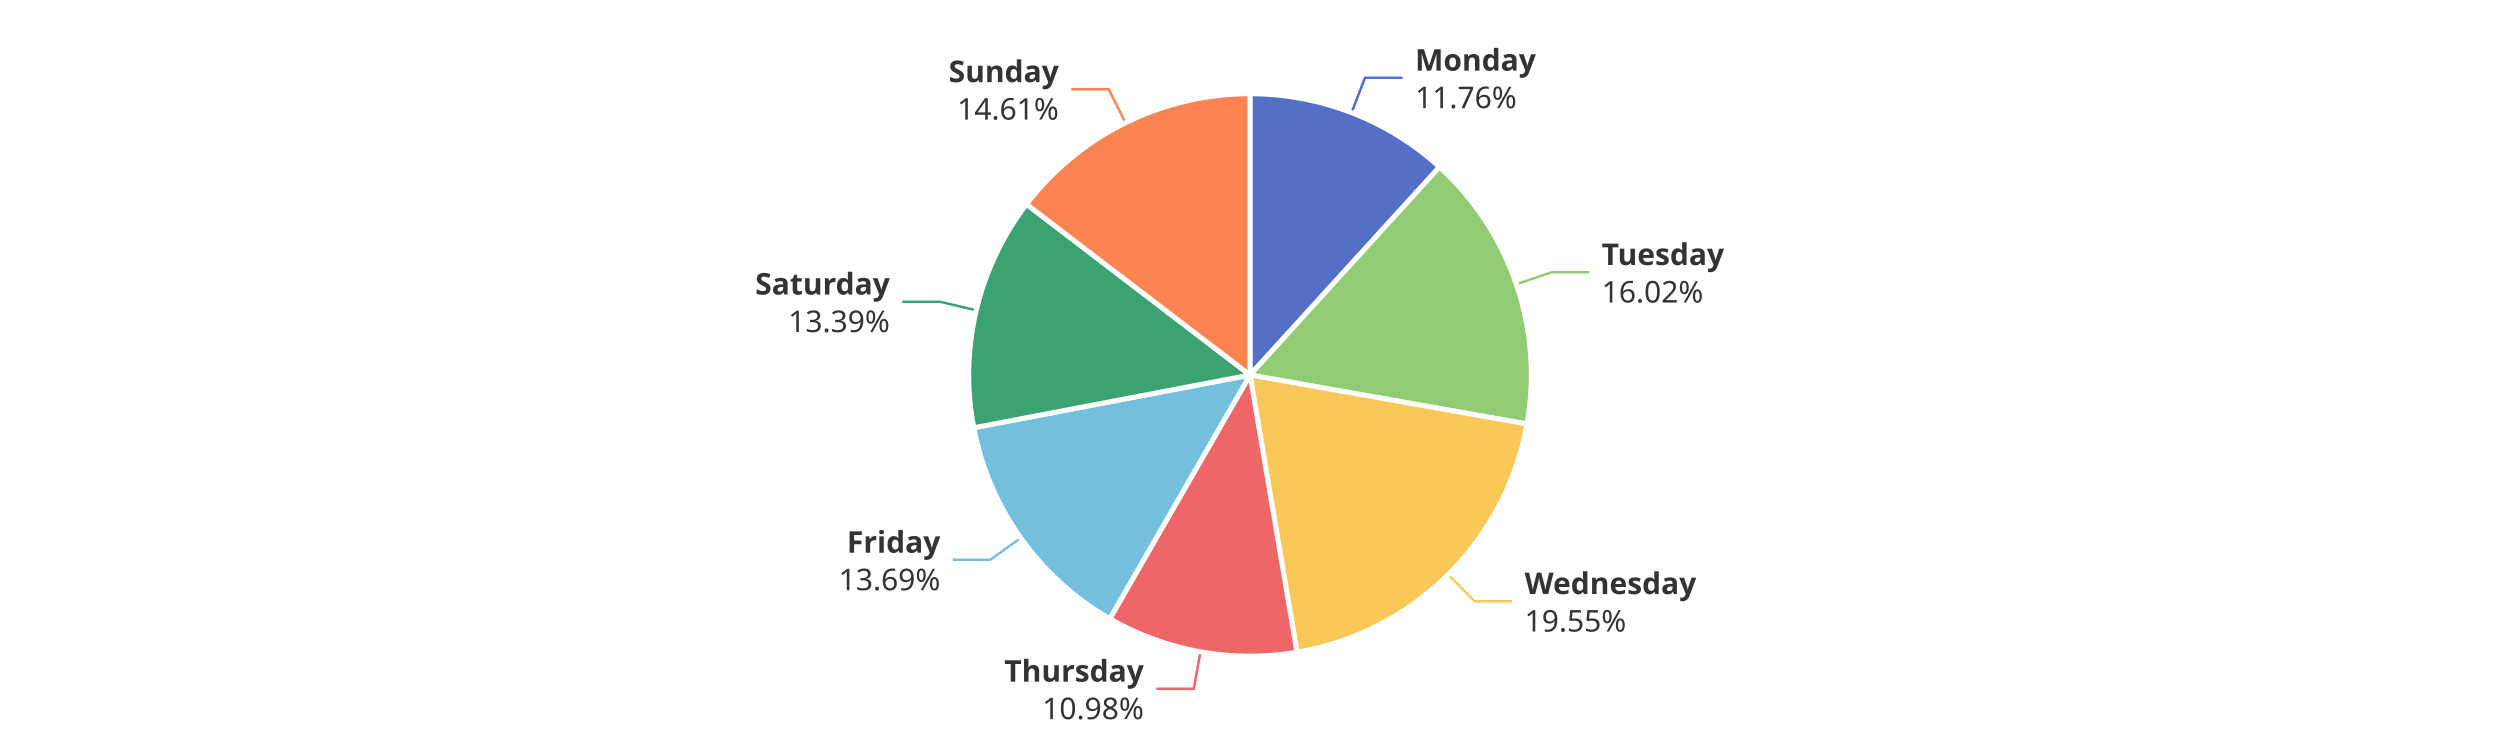
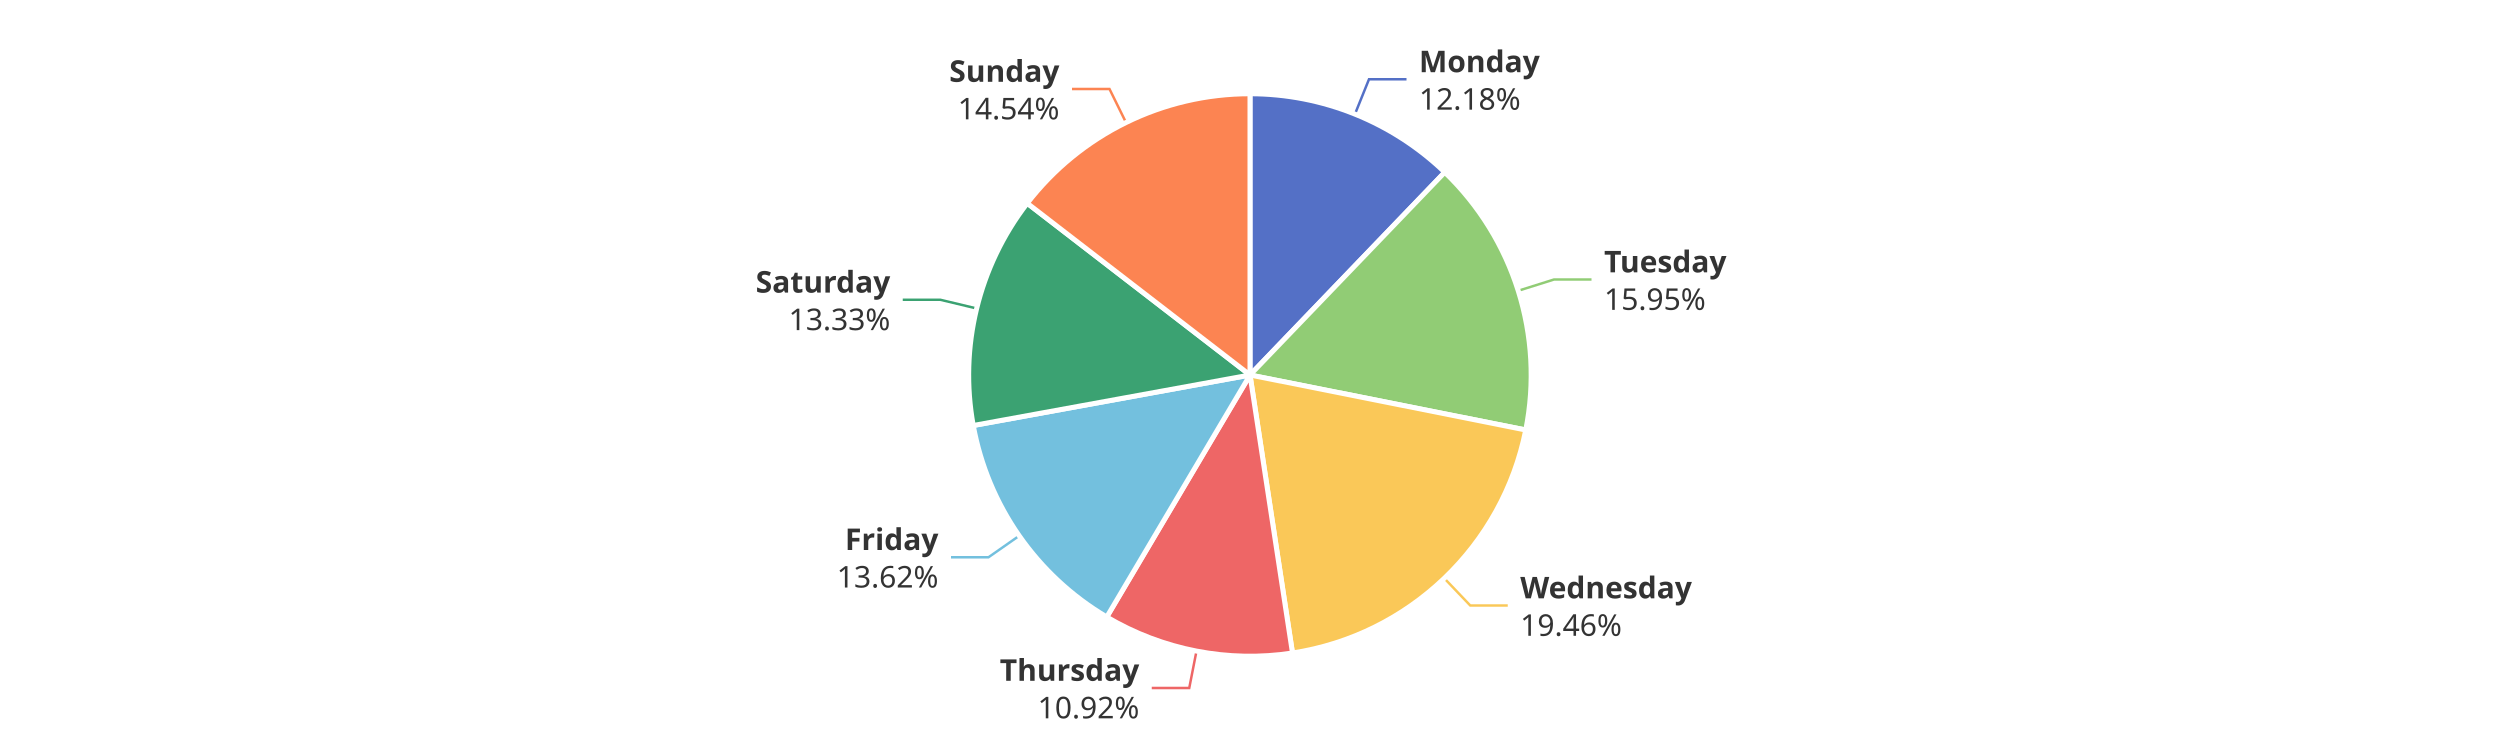
<svg xmlns="http://www.w3.org/2000/svg" width="1000" height="300" version="1.1" baseProfile="full" viewBox="0 0 1000 300">
  <rect width="1000" height="300" x="0" y="0" id="0" fill="#ffffff" />
-   <polyline points="540.6 45.1 546 31.1 561 31.1" fill="none" stroke="#5470c6" />
-   <polyline points="606.5 113.7 620.7 108.9 635.7 108.9" fill="none" stroke="#91cc75" />
-   <polyline points="579.3 229.8 589.8 240.5 604.8 240.5" fill="none" stroke="#fac858" />
-   <polyline points="480.2 260.7 477.5 275.5 462.5 275.5" fill="none" stroke="#ee6666" />
-   <polyline points="408.3 215.2 396.1 223.9 381.1 223.9" fill="none" stroke="#73c0de" />
-   <polyline points="390.5 124.1 375.9 120.7 360.9 120.7" fill="none" stroke="#3ba272" />
-   <polyline points="450.2 49.1 443.5 35.7 428.5 35.7" fill="none" stroke="#fc8452" />
-   <path d="M500 37.5A112.5 112.5 0 0 1 575.8 66.8L500 150Z" fill="#5470c6" stroke="#fff" stroke-width="2" stroke-linejoin="round" />
-   <path d="M575.8 66.8A112.5 112.5 0 0 1 610.8 169.6L500 150Z" fill="#91cc75" stroke="#fff" stroke-width="2" stroke-linejoin="round" />
-   <path d="M610.8 169.6A112.5 112.5 0 0 1 518.8 260.9L500 150Z" fill="#fac858" stroke="#fff" stroke-width="2" stroke-linejoin="round" />
-   <path d="M518.8 260.9A112.5 112.5 0 0 1 443.9 247.5L500 150Z" fill="#ee6666" stroke="#fff" stroke-width="2" stroke-linejoin="round" />
-   <path d="M443.9 247.5A112.5 112.5 0 0 1 389.5 171.1L500 150Z" fill="#73c0de" stroke="#fff" stroke-width="2" stroke-linejoin="round" />
-   <path d="M389.5 171.1A112.5 112.5 0 0 1 410.6 81.7L500 150Z" fill="#3ba272" stroke="#fff" stroke-width="2" stroke-linejoin="round" />
-   <path d="M410.6 81.7A112.5 112.5 0 0 1 500 37.5L500 150Z" fill="#fc8452" stroke="#fff" stroke-width="2" stroke-linejoin="round" />
-   <path d="M0 -15l42.8 0l0 30l-42.8 0Z" transform="translate(566.0407 31.103)" fill="none" />
-   <text dominant-baseline="central" text-anchor="start" style="font-size:12px;font-family:sans-serif;font-weight:bold;" y="-7.5" transform="translate(566.0407 31.103)" fill="#333" stroke="rgb(255,255,255)" stroke-width="2" paint-order="stroke" stroke-miterlimit="2">Monday</text>
-   <text dominant-baseline="central" text-anchor="start" style="font-size:12px;font-family:sans-serif;" y="7.5" transform="translate(566.0407 31.103)" fill="#333" stroke="rgb(255,255,255)" stroke-width="2" paint-order="stroke" stroke-miterlimit="2">11.76%</text>
-   <path d="M0 -15l46.2 0l0 30l-46.2 0Z" transform="translate(640.6777 108.8521)" fill="none" />
-   <text dominant-baseline="central" text-anchor="start" style="font-size:12px;font-family:sans-serif;font-weight:bold;" y="-7.5" transform="translate(640.6777 108.8521)" fill="#333" stroke="rgb(255,255,255)" stroke-width="2" paint-order="stroke" stroke-miterlimit="2">Tuesday</text>
-   <text dominant-baseline="central" text-anchor="start" style="font-size:12px;font-family:sans-serif;" y="7.5" transform="translate(640.6777 108.8521)" fill="#333" stroke="rgb(255,255,255)" stroke-width="2" paint-order="stroke" stroke-miterlimit="2">16.02%</text>
-   <path d="M0 -15l63.6 0l0 30l-63.6 0Z" transform="translate(609.844 240.4671)" fill="none" />
-   <text dominant-baseline="central" text-anchor="start" style="font-size:12px;font-family:sans-serif;font-weight:bold;" y="-7.5" transform="translate(609.844 240.4671)" fill="#333" stroke="rgb(255,255,255)" stroke-width="2" paint-order="stroke" stroke-miterlimit="2">Wednesday</text>
-   <text dominant-baseline="central" text-anchor="start" style="font-size:12px;font-family:sans-serif;" y="7.5" transform="translate(609.844 240.4671)" fill="#333" stroke="rgb(255,255,255)" stroke-width="2" paint-order="stroke" stroke-miterlimit="2">19.55%</text>
-   <path d="M-50.2 -15l50.2 0l0 30l-50.2 0Z" transform="translate(457.5268 275.5038)" fill="none" />
-   <text dominant-baseline="central" text-anchor="end" style="font-size:12px;font-family:sans-serif;font-weight:bold;" y="-7.5" transform="translate(457.5268 275.5038)" fill="#333" stroke="rgb(255,255,255)" stroke-width="2" paint-order="stroke" stroke-miterlimit="2">Thursday</text>
-   <text dominant-baseline="central" text-anchor="end" style="font-size:12px;font-family:sans-serif;" y="7.5" transform="translate(457.5268 275.5038)" fill="#333" stroke="rgb(255,255,255)" stroke-width="2" paint-order="stroke" stroke-miterlimit="2">10.98%</text>
-   <path d="M-40.9 -15l40.9 0l0 30l-40.9 0Z" transform="translate(376.1254 223.9345)" fill="none" />
-   <text dominant-baseline="central" text-anchor="end" style="font-size:12px;font-family:sans-serif;font-weight:bold;" y="-7.5" transform="translate(376.1254 223.9345)" fill="#333" stroke="rgb(255,255,255)" stroke-width="2" paint-order="stroke" stroke-miterlimit="2">Friday</text>
-   <text dominant-baseline="central" text-anchor="end" style="font-size:12px;font-family:sans-serif;" y="7.5" transform="translate(376.1254 223.9345)" fill="#333" stroke="rgb(255,255,255)" stroke-width="2" paint-order="stroke" stroke-miterlimit="2">13.69%</text>
-   <path d="M-48.2 -15l48.2 0l0 30l-48.2 0Z" transform="translate(355.9207 120.6643)" fill="none" />
-   <text dominant-baseline="central" text-anchor="end" style="font-size:12px;font-family:sans-serif;font-weight:bold;" y="-7.5" transform="translate(355.9207 120.6643)" fill="#333" stroke="rgb(255,255,255)" stroke-width="2" paint-order="stroke" stroke-miterlimit="2">Saturday</text>
-   <text dominant-baseline="central" text-anchor="end" style="font-size:12px;font-family:sans-serif;" y="7.5" transform="translate(355.9207 120.6643)" fill="#333" stroke="rgb(255,255,255)" stroke-width="2" paint-order="stroke" stroke-miterlimit="2">13.39%</text>
-   <path d="M-40.9 -15l40.9 0l0 30l-40.9 0Z" transform="translate(423.5124 35.696)" fill="none" />
-   <text dominant-baseline="central" text-anchor="end" style="font-size:12px;font-family:sans-serif;font-weight:bold;" y="-7.5" transform="translate(423.5124 35.696)" fill="#333" stroke="rgb(255,255,255)" stroke-width="2" paint-order="stroke" stroke-miterlimit="2">Sunday</text>
-   <text dominant-baseline="central" text-anchor="end" style="font-size:12px;font-family:sans-serif;" y="7.5" transform="translate(423.5124 35.696)" fill="#333" stroke="rgb(255,255,255)" stroke-width="2" paint-order="stroke" stroke-miterlimit="2">14.61%</text>
+   <polyline points="542 45.6 547.6 31.7 562.6 31.7" fill="none" stroke="#5470c6" />
+   <polyline points="607.3 116.3 621.6 111.8 636.6 111.8" fill="none" stroke="#91cc75" />
+   <polyline points="577.7 231.3 588.1 242.2 603.1 242.2" fill="none" stroke="#fac858" />
+   <polyline points="478.6 260.4 475.7 275.2 460.7 275.2" fill="none" stroke="#ee6666" />
+   <polyline points="407.7 214.3 395.4 222.9 380.4 222.9" fill="none" stroke="#73c0de" />
+   <polyline points="390.7 123.4 376.1 119.9 361.1 119.9" fill="none" stroke="#3ba272" />
+   <polyline points="450.4 49 443.8 35.6 428.8 35.6" fill="none" stroke="#fc8452" />
+   <path d="M500 37.5A112.5 112.5 0 0 1 577.9 68.9L500 150Z" fill="#5470c6" stroke="#fff" stroke-width="2" stroke-linejoin="round" />
+   <path d="M577.9 68.9A112.5 112.5 0 0 1 610.3 172L500 150Z" fill="#91cc75" stroke="#fff" stroke-width="2" stroke-linejoin="round" />
+   <path d="M610.3 172A112.5 112.5 0 0 1 517 261.2L500 150Z" fill="#fac858" stroke="#fff" stroke-width="2" stroke-linejoin="round" />
+   <path d="M517 261.2A112.5 112.5 0 0 1 442.7 246.8L500 150Z" fill="#ee6666" stroke="#fff" stroke-width="2" stroke-linejoin="round" />
+   <path d="M442.7 246.8A112.5 112.5 0 0 1 389.3 170.2L500 150Z" fill="#73c0de" stroke="#fff" stroke-width="2" stroke-linejoin="round" />
+   <path d="M389.3 170.2A112.5 112.5 0 0 1 410.9 81.3L500 150Z" fill="#3ba272" stroke="#fff" stroke-width="2" stroke-linejoin="round" />
+   <path d="M410.9 81.3A112.5 112.5 0 0 1 500 37.5L500 150Z" fill="#fc8452" stroke="#fff" stroke-width="2" stroke-linejoin="round" />
+   <path d="M0 -15l42.8 0l0 30l-42.8 0Z" transform="translate(567.6055 31.7208)" fill="none" />
+   <text dominant-baseline="central" text-anchor="start" style="font-size:12px;font-family:sans-serif;font-weight:bold;" y="-7.5" transform="translate(567.6055 31.7208)" fill="#333" stroke="rgb(255,255,255)" stroke-width="2" paint-order="stroke" stroke-miterlimit="2">Monday</text>
+   <text dominant-baseline="central" text-anchor="start" style="font-size:12px;font-family:sans-serif;" y="7.5" transform="translate(567.6055 31.7208)" fill="#333" stroke="rgb(255,255,255)" stroke-width="2" paint-order="stroke" stroke-miterlimit="2">12.18%</text>
+   <path d="M0 -15l46.2 0l0 30l-46.2 0Z" transform="translate(641.6377 111.7831)" fill="none" />
+   <text dominant-baseline="central" text-anchor="start" style="font-size:12px;font-family:sans-serif;font-weight:bold;" y="-7.5" transform="translate(641.6377 111.7831)" fill="#333" stroke="rgb(255,255,255)" stroke-width="2" paint-order="stroke" stroke-miterlimit="2">Tuesday</text>
+   <text dominant-baseline="central" text-anchor="start" style="font-size:12px;font-family:sans-serif;" y="7.5" transform="translate(641.6377 111.7831)" fill="#333" stroke="rgb(255,255,255)" stroke-width="2" paint-order="stroke" stroke-miterlimit="2">15.95%</text>
+   <path d="M0 -15l63.6 0l0 30l-63.6 0Z" transform="translate(608.0939 242.1722)" fill="none" />
+   <text dominant-baseline="central" text-anchor="start" style="font-size:12px;font-family:sans-serif;font-weight:bold;" y="-7.5" transform="translate(608.0939 242.1722)" fill="#333" stroke="rgb(255,255,255)" stroke-width="2" paint-order="stroke" stroke-miterlimit="2">Wednesday</text>
+   <text dominant-baseline="central" text-anchor="start" style="font-size:12px;font-family:sans-serif;" y="7.5" transform="translate(608.0939 242.1722)" fill="#333" stroke="rgb(255,255,255)" stroke-width="2" paint-order="stroke" stroke-miterlimit="2">19.46%</text>
+   <path d="M-50.2 -15l50.2 0l0 30l-50.2 0Z" transform="translate(455.7155 275.166)" fill="none" />
+   <text dominant-baseline="central" text-anchor="end" style="font-size:12px;font-family:sans-serif;font-weight:bold;" y="-7.5" transform="translate(455.7155 275.166)" fill="#333" stroke="rgb(255,255,255)" stroke-width="2" paint-order="stroke" stroke-miterlimit="2">Thursday</text>
+   <text dominant-baseline="central" text-anchor="end" style="font-size:12px;font-family:sans-serif;" y="7.5" transform="translate(455.7155 275.166)" fill="#333" stroke="rgb(255,255,255)" stroke-width="2" paint-order="stroke" stroke-miterlimit="2">10.92%</text>
+   <path d="M-40.9 -15l40.9 0l0 30l-40.9 0Z" transform="translate(375.3645 222.8537)" fill="none" />
+   <text dominant-baseline="central" text-anchor="end" style="font-size:12px;font-family:sans-serif;font-weight:bold;" y="-7.5" transform="translate(375.3645 222.8537)" fill="#333" stroke="rgb(255,255,255)" stroke-width="2" paint-order="stroke" stroke-miterlimit="2">Friday</text>
+   <text dominant-baseline="central" text-anchor="end" style="font-size:12px;font-family:sans-serif;" y="7.5" transform="translate(375.3645 222.8537)" fill="#333" stroke="rgb(255,255,255)" stroke-width="2" paint-order="stroke" stroke-miterlimit="2">13.62%</text>
+   <path d="M-48.2 -15l48.2 0l0 30l-48.2 0Z" transform="translate(356.1075 119.8853)" fill="none" />
+   <text dominant-baseline="central" text-anchor="end" style="font-size:12px;font-family:sans-serif;font-weight:bold;" y="-7.5" transform="translate(356.1075 119.8853)" fill="#333" stroke="rgb(255,255,255)" stroke-width="2" paint-order="stroke" stroke-miterlimit="2">Saturday</text>
+   <text dominant-baseline="central" text-anchor="end" style="font-size:12px;font-family:sans-serif;" y="7.5" transform="translate(356.1075 119.8853)" fill="#333" stroke="rgb(255,255,255)" stroke-width="2" paint-order="stroke" stroke-miterlimit="2">13.33%</text>
+   <path d="M-40.9 -15l40.9 0l0 30l-40.9 0Z" transform="translate(423.7639 35.5721)" fill="none" />
+   <text dominant-baseline="central" text-anchor="end" style="font-size:12px;font-family:sans-serif;font-weight:bold;" y="-7.5" transform="translate(423.7639 35.5721)" fill="#333" stroke="rgb(255,255,255)" stroke-width="2" paint-order="stroke" stroke-miterlimit="2">Sunday</text>
+   <text dominant-baseline="central" text-anchor="end" style="font-size:12px;font-family:sans-serif;" y="7.5" transform="translate(423.7639 35.5721)" fill="#333" stroke="rgb(255,255,255)" stroke-width="2" paint-order="stroke" stroke-miterlimit="2">14.54%</text>
</svg>
